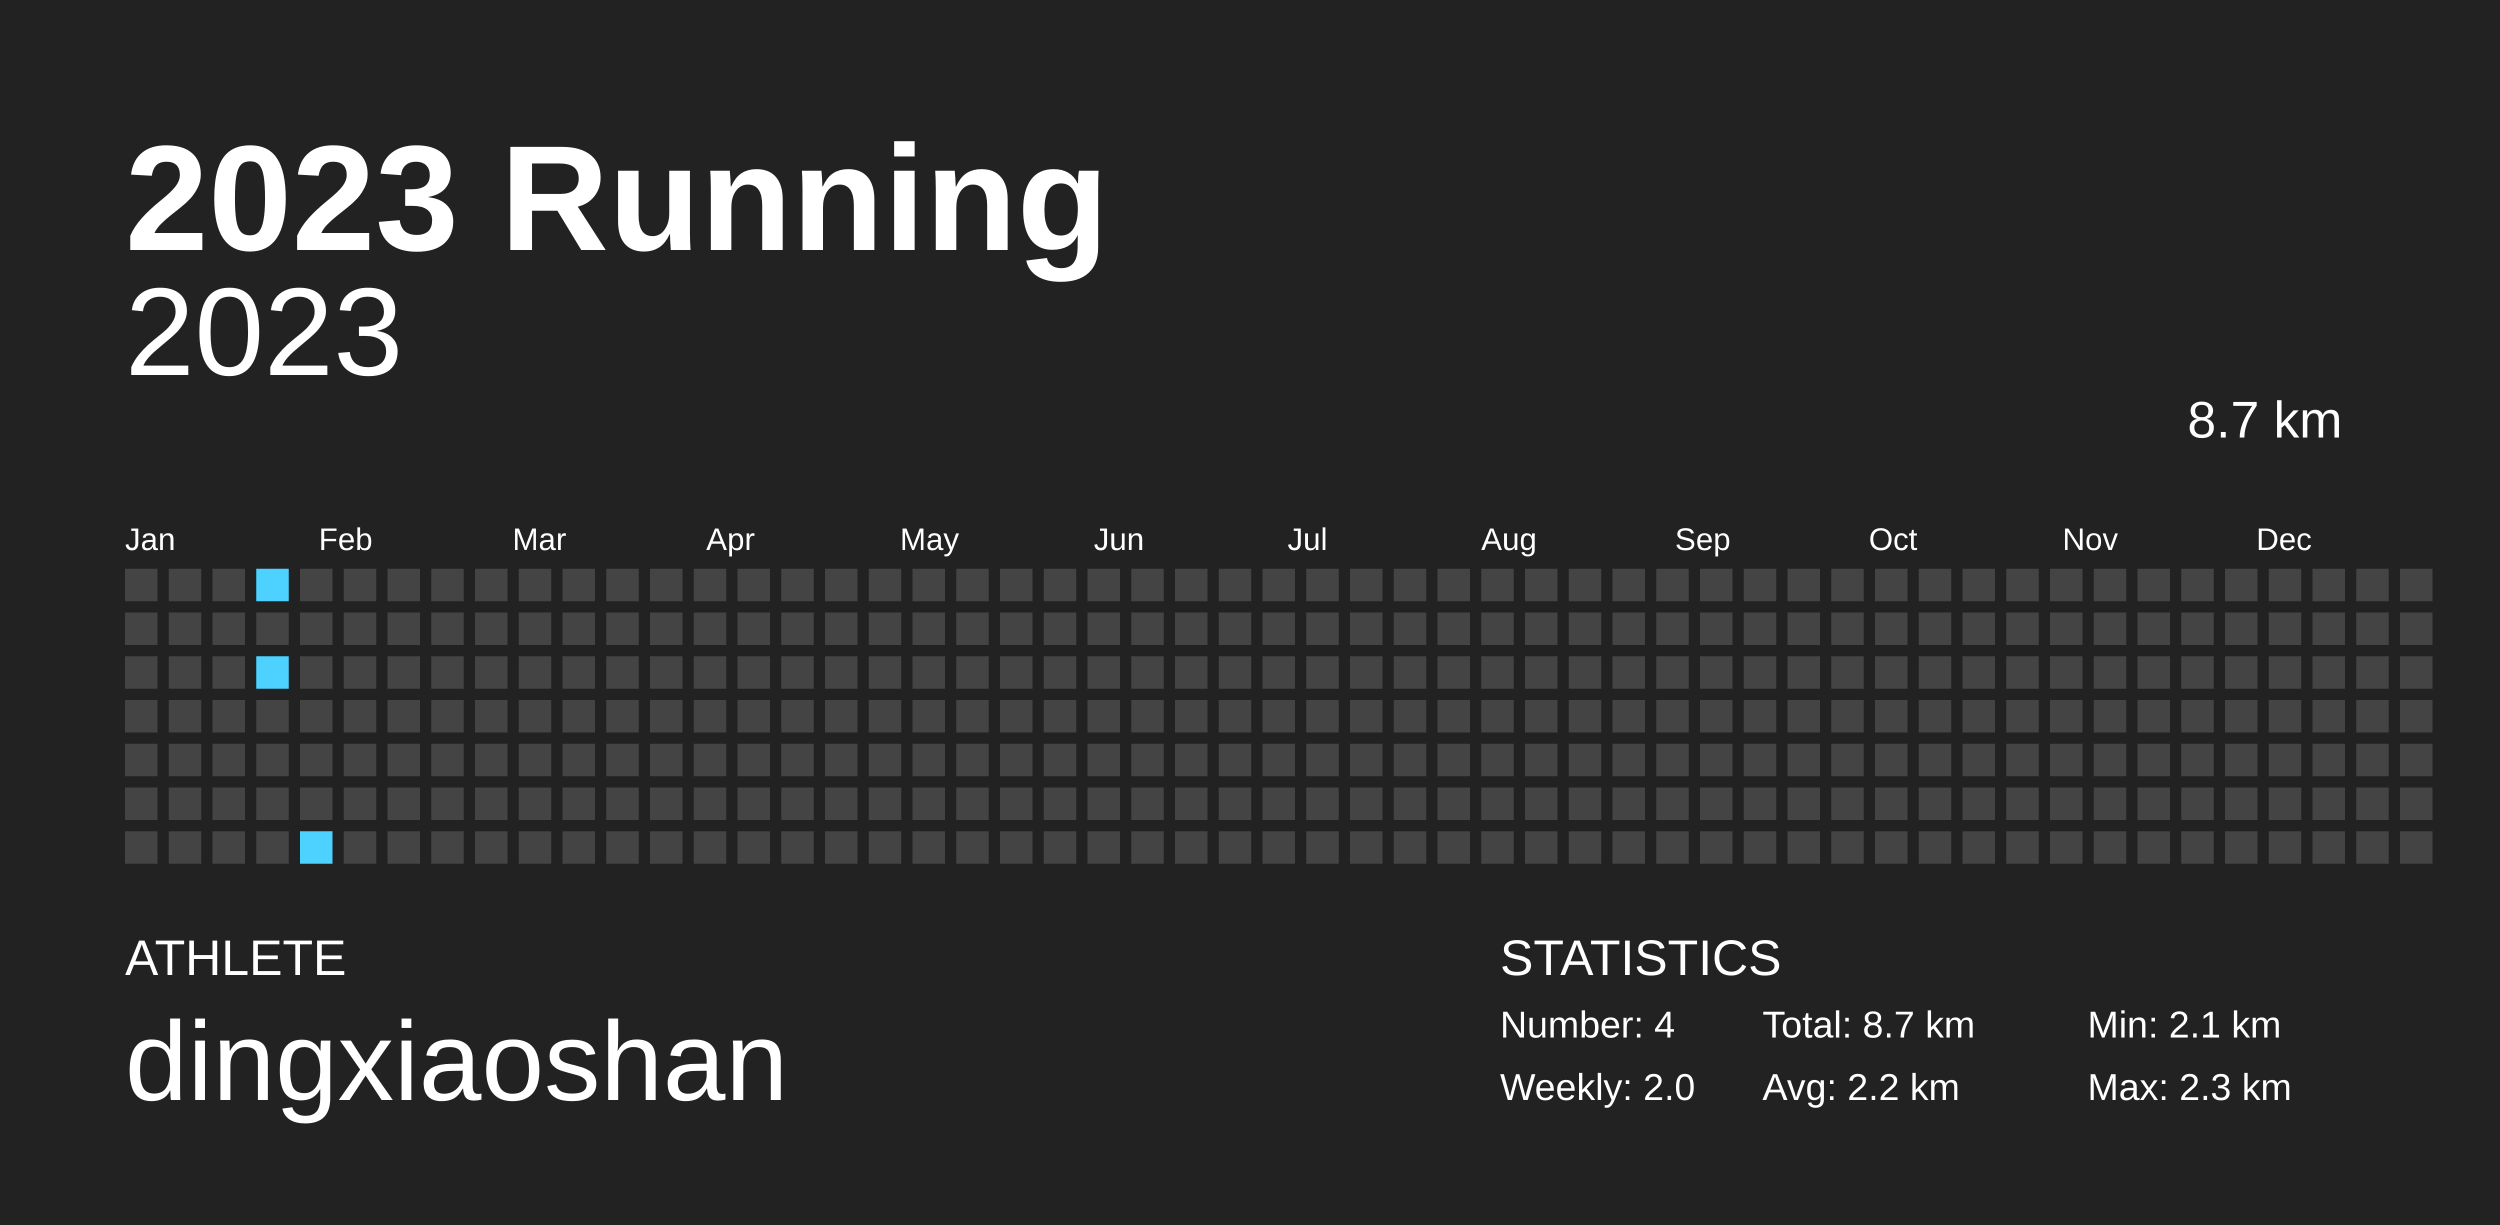
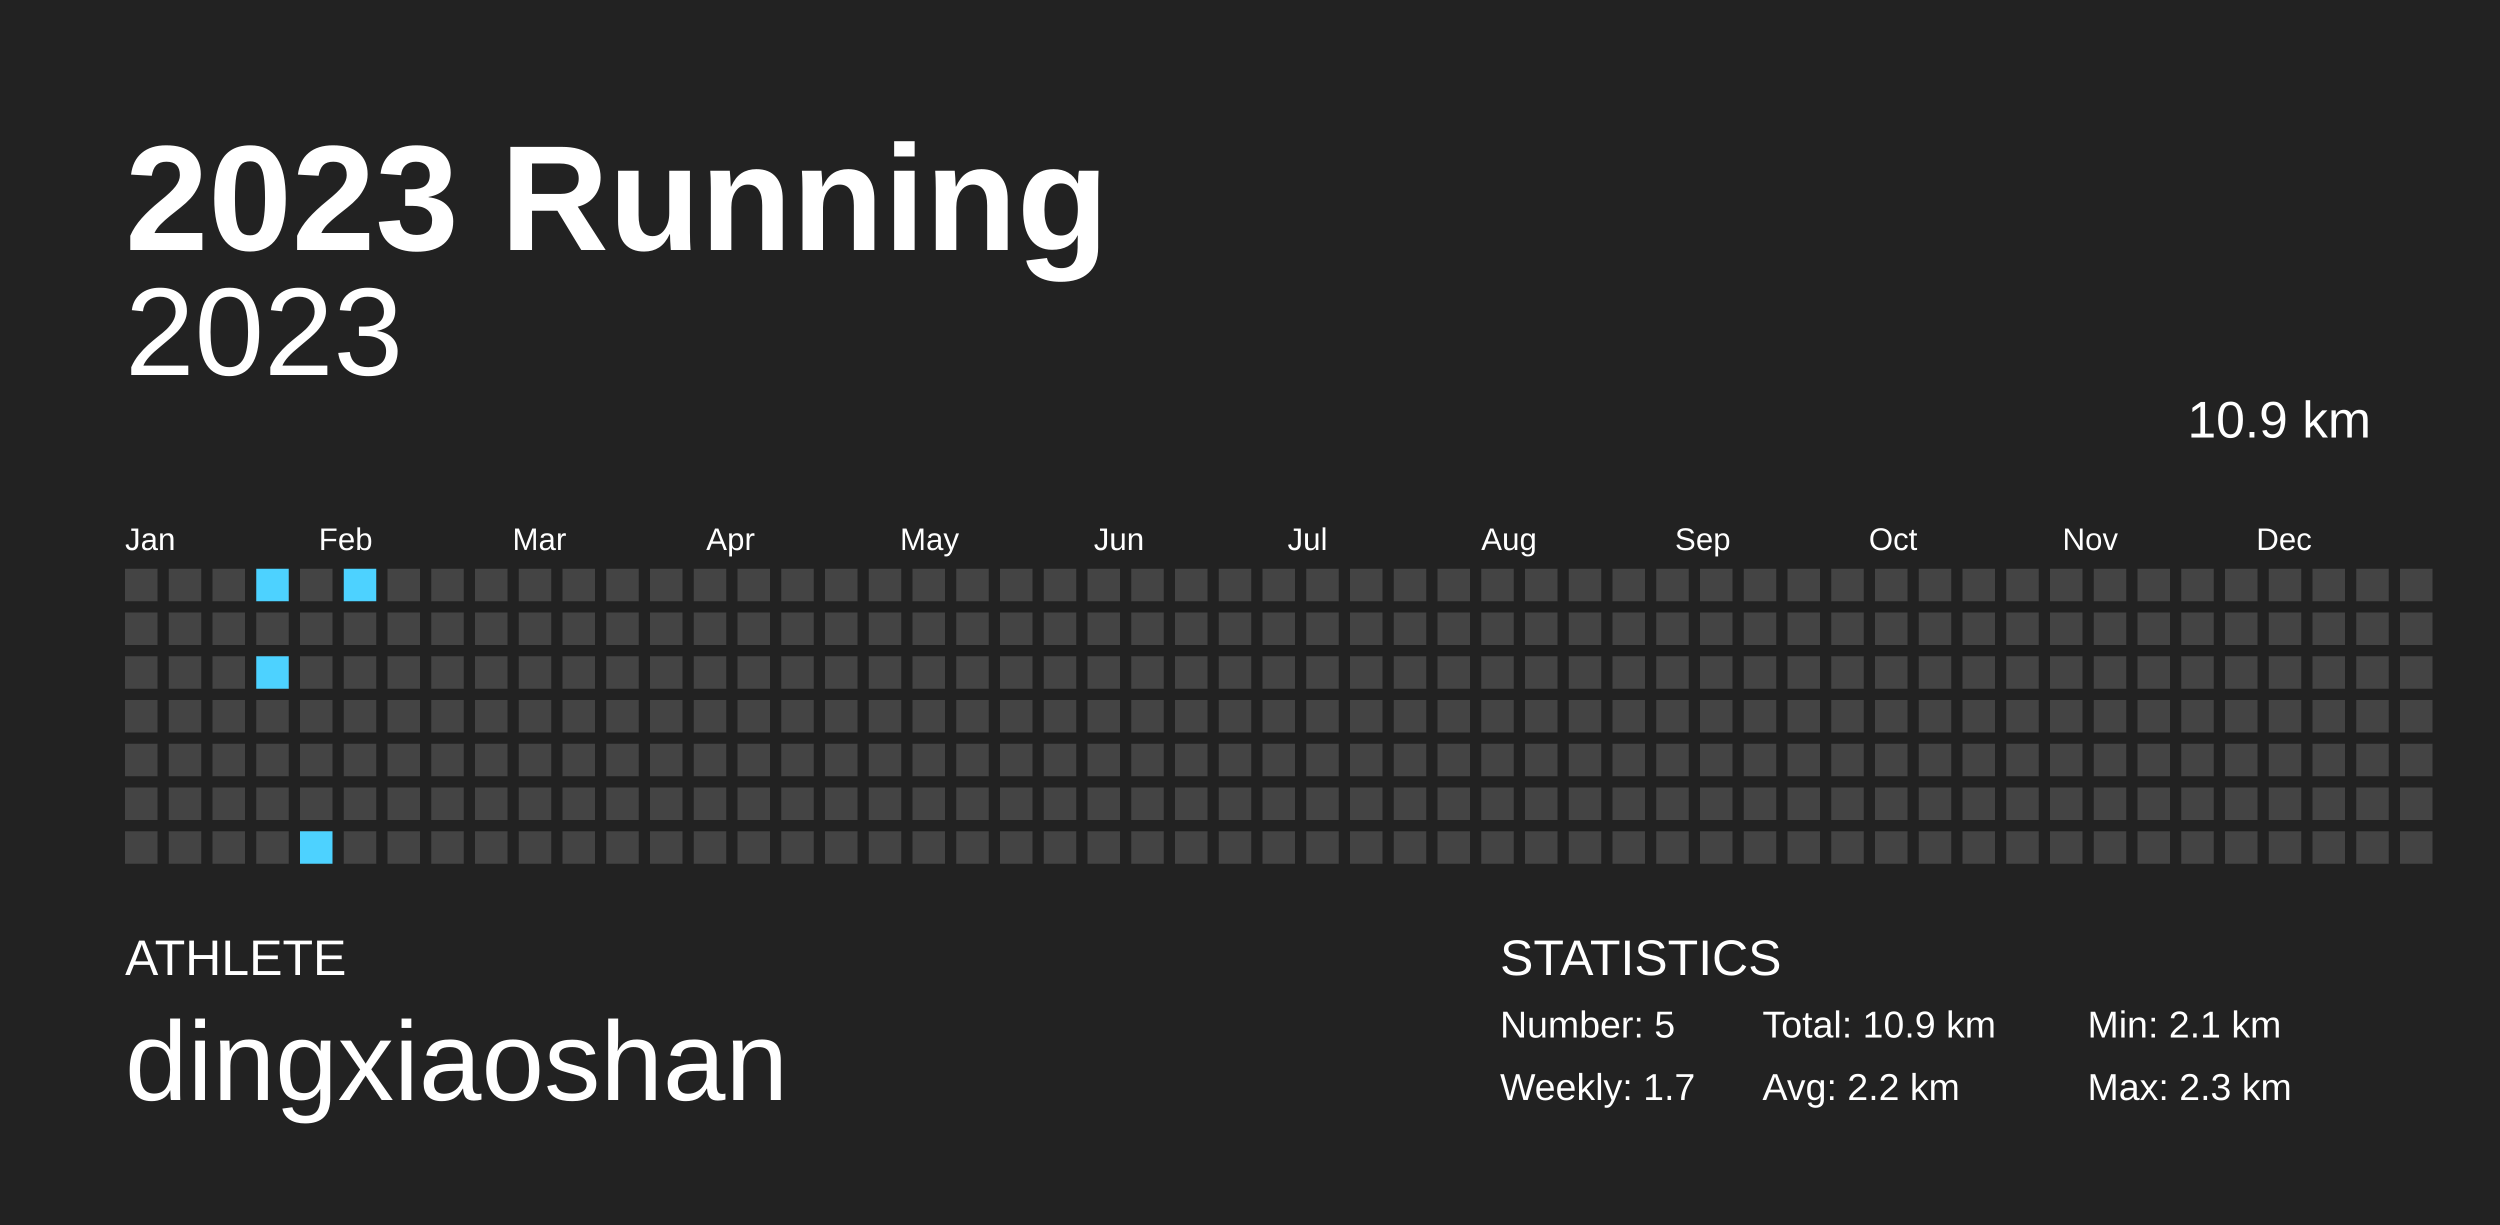
<svg xmlns="http://www.w3.org/2000/svg" baseProfile="full" height="98mm" version="1.1" viewBox="0,0,200,98" width="200mm">
  <defs />
  <rect fill="#222222" height="98" width="200" x="0" y="0" />
  <text fill="#FFFFFF" style="font-size:12px; font-family:Arial; font-weight:bold;" x="10" y="20">2023 Running</text>
  <text fill="#FFFFFF" style="font-size:4px; font-family:Arial" x="10" y="78">ATHLETE</text>
  <text fill="#FFFFFF" style="font-size:9px; font-family:Arial" x="10" y="88">dingxiaoshan</text>
  <text fill="#FFFFFF" style="font-size:4px; font-family:Arial" x="120" y="78">STATISTICS</text>
-   <text fill="#FFFFFF" style="font-size:3px; font-family:Arial" x="120" y="83">Number: 4</text>
-   <text fill="#FFFFFF" style="font-size:3px; font-family:Arial" x="120" y="88">Weekly: 2.0</text>
-   <text fill="#FFFFFF" style="font-size:3px; font-family:Arial" x="141" y="83">Total: 8.7 km</text>
+   <text fill="#FFFFFF" style="font-size:3px; font-family:Arial" x="120" y="83">Number: 5</text>
+   <text fill="#FFFFFF" style="font-size:3px; font-family:Arial" x="120" y="88">Weekly: 1.7</text>
+   <text fill="#FFFFFF" style="font-size:3px; font-family:Arial" x="141" y="83">Total: 10.9 km</text>
  <text fill="#FFFFFF" style="font-size:3px; font-family:Arial" x="141" y="88">Avg: 2.2 km</text>
  <text fill="#FFFFFF" style="font-size:3px; font-family:Arial" x="167" y="83">Min: 2.1 km</text>
  <text fill="#FFFFFF" style="font-size:3px; font-family:Arial" x="167" y="88">Max: 2.3 km</text>
  <text alignment-baseline="hanging" fill="#FFFFFF" style="font-size:10.0px; font-family:Arial;" x="10" y="30">2023</text>
-   <text alignment-baseline="hanging" fill="#FFFFFF" style="font-size:4.125px; font-family:Arial;" x="175" y="35">8.7 km</text>
+   <text alignment-baseline="hanging" fill="#FFFFFF" style="font-size:4.125px; font-family:Arial;" x="175" y="35">10.9 km</text>
  <text fill="#FFFFFF" style="font-size:2.5px; font-family:Arial" x="10.0" y="44">Jan</text>
  <text fill="#FFFFFF" style="font-size:2.5px; font-family:Arial" x="25.5" y="44">Feb</text>
  <text fill="#FFFFFF" style="font-size:2.5px; font-family:Arial" x="41.0" y="44">Mar</text>
  <text fill="#FFFFFF" style="font-size:2.5px; font-family:Arial" x="56.5" y="44">Apr</text>
  <text fill="#FFFFFF" style="font-size:2.5px; font-family:Arial" x="72.0" y="44">May</text>
  <text fill="#FFFFFF" style="font-size:2.5px; font-family:Arial" x="87.5" y="44">Jun</text>
  <text fill="#FFFFFF" style="font-size:2.5px; font-family:Arial" x="103.0" y="44">Jul</text>
  <text fill="#FFFFFF" style="font-size:2.5px; font-family:Arial" x="118.5" y="44">Aug</text>
  <text fill="#FFFFFF" style="font-size:2.5px; font-family:Arial" x="134.0" y="44">Sep</text>
  <text fill="#FFFFFF" style="font-size:2.5px; font-family:Arial" x="149.5" y="44">Oct</text>
  <text fill="#FFFFFF" style="font-size:2.5px; font-family:Arial" x="165.0" y="44">Nov</text>
  <text fill="#FFFFFF" style="font-size:2.5px; font-family:Arial" x="180.5" y="44">Dec</text>
  <rect fill="#444444" height="2.6" width="2.6" x="10.0" y="45.5" />
  <rect fill="#444444" height="2.6" width="2.6" x="10.0" y="49.0" />
  <rect fill="#444444" height="2.6" width="2.6" x="10.0" y="52.5" />
  <rect fill="#444444" height="2.6" width="2.6" x="10.0" y="56.0" />
  <rect fill="#444444" height="2.6" width="2.6" x="10.0" y="59.5" />
  <rect fill="#444444" height="2.6" width="2.6" x="10.0" y="63.0" />
  <rect fill="#444444" height="2.6" width="2.6" x="10.0" y="66.5" />
  <rect fill="#444444" height="2.6" width="2.6" x="13.5" y="45.5" />
  <rect fill="#444444" height="2.6" width="2.6" x="13.5" y="49.0" />
  <rect fill="#444444" height="2.6" width="2.6" x="13.5" y="52.5" />
  <rect fill="#444444" height="2.6" width="2.6" x="13.5" y="56.0" />
  <rect fill="#444444" height="2.6" width="2.6" x="13.5" y="59.5" />
  <rect fill="#444444" height="2.6" width="2.6" x="13.5" y="63.0" />
  <rect fill="#444444" height="2.6" width="2.6" x="13.5" y="66.5" />
  <rect fill="#444444" height="2.6" width="2.6" x="17.0" y="45.5" />
  <rect fill="#444444" height="2.6" width="2.6" x="17.0" y="49.0" />
  <rect fill="#444444" height="2.6" width="2.6" x="17.0" y="52.5" />
  <rect fill="#444444" height="2.6" width="2.6" x="17.0" y="56.0" />
  <rect fill="#444444" height="2.6" width="2.6" x="17.0" y="59.5" />
  <rect fill="#444444" height="2.6" width="2.6" x="17.0" y="63.0" />
  <rect fill="#444444" height="2.6" width="2.6" x="17.0" y="66.5" />
  <rect fill="#4dd2ff" height="2.6" width="2.6" x="20.5" y="45.5" />
  <rect fill="#444444" height="2.6" width="2.6" x="20.5" y="49.0" />
  <rect fill="#4dd2ff" height="2.6" width="2.6" x="20.5" y="52.5" />
  <rect fill="#444444" height="2.6" width="2.6" x="20.5" y="56.0" />
  <rect fill="#444444" height="2.6" width="2.6" x="20.5" y="59.5" />
  <rect fill="#444444" height="2.6" width="2.6" x="20.5" y="63.0" />
  <rect fill="#444444" height="2.6" width="2.6" x="20.5" y="66.5" />
  <rect fill="#444444" height="2.6" width="2.6" x="24.0" y="45.5" />
  <rect fill="#444444" height="2.6" width="2.6" x="24.0" y="49.0" />
  <rect fill="#444444" height="2.6" width="2.6" x="24.0" y="52.5" />
  <rect fill="#444444" height="2.6" width="2.6" x="24.0" y="56.0" />
  <rect fill="#444444" height="2.6" width="2.6" x="24.0" y="59.5" />
  <rect fill="#444444" height="2.6" width="2.6" x="24.0" y="63.0" />
  <rect fill="#4dd2ff" height="2.6" width="2.6" x="24.0" y="66.5" />
-   <rect fill="#444444" height="2.6" width="2.6" x="27.5" y="45.5" />
+   <rect fill="#4dd2ff" height="2.6" width="2.6" x="27.5" y="45.5" />
  <rect fill="#444444" height="2.6" width="2.6" x="27.5" y="49.0" />
  <rect fill="#444444" height="2.6" width="2.6" x="27.5" y="52.5" />
  <rect fill="#444444" height="2.6" width="2.6" x="27.5" y="56.0" />
  <rect fill="#444444" height="2.6" width="2.6" x="27.5" y="59.5" />
  <rect fill="#444444" height="2.6" width="2.6" x="27.5" y="63.0" />
  <rect fill="#444444" height="2.6" width="2.6" x="27.5" y="66.5" />
  <rect fill="#444444" height="2.6" width="2.6" x="31.0" y="45.5" />
  <rect fill="#444444" height="2.6" width="2.6" x="31.0" y="49.0" />
  <rect fill="#444444" height="2.6" width="2.6" x="31.0" y="52.5" />
  <rect fill="#444444" height="2.6" width="2.6" x="31.0" y="56.0" />
  <rect fill="#444444" height="2.6" width="2.6" x="31.0" y="59.5" />
  <rect fill="#444444" height="2.6" width="2.6" x="31.0" y="63.0" />
  <rect fill="#444444" height="2.6" width="2.6" x="31.0" y="66.5" />
  <rect fill="#444444" height="2.6" width="2.6" x="34.5" y="45.5" />
  <rect fill="#444444" height="2.6" width="2.6" x="34.5" y="49.0" />
  <rect fill="#444444" height="2.6" width="2.6" x="34.5" y="52.5" />
  <rect fill="#444444" height="2.6" width="2.6" x="34.5" y="56.0" />
  <rect fill="#444444" height="2.6" width="2.6" x="34.5" y="59.5" />
  <rect fill="#444444" height="2.6" width="2.6" x="34.5" y="63.0" />
  <rect fill="#444444" height="2.6" width="2.6" x="34.5" y="66.5" />
  <rect fill="#444444" height="2.6" width="2.6" x="38.0" y="45.5" />
  <rect fill="#444444" height="2.6" width="2.6" x="38.0" y="49.0" />
  <rect fill="#444444" height="2.6" width="2.6" x="38.0" y="52.5" />
  <rect fill="#444444" height="2.6" width="2.6" x="38.0" y="56.0" />
  <rect fill="#444444" height="2.6" width="2.6" x="38.0" y="59.5" />
  <rect fill="#444444" height="2.6" width="2.6" x="38.0" y="63.0" />
  <rect fill="#444444" height="2.6" width="2.6" x="38.0" y="66.5" />
  <rect fill="#444444" height="2.6" width="2.6" x="41.5" y="45.5" />
  <rect fill="#444444" height="2.6" width="2.6" x="41.5" y="49.0" />
  <rect fill="#444444" height="2.6" width="2.6" x="41.5" y="52.5" />
  <rect fill="#444444" height="2.6" width="2.6" x="41.5" y="56.0" />
  <rect fill="#444444" height="2.6" width="2.6" x="41.5" y="59.5" />
  <rect fill="#444444" height="2.6" width="2.6" x="41.5" y="63.0" />
  <rect fill="#444444" height="2.6" width="2.6" x="41.5" y="66.5" />
  <rect fill="#444444" height="2.6" width="2.6" x="45.0" y="45.5" />
  <rect fill="#444444" height="2.6" width="2.6" x="45.0" y="49.0" />
  <rect fill="#444444" height="2.6" width="2.6" x="45.0" y="52.5" />
  <rect fill="#444444" height="2.6" width="2.6" x="45.0" y="56.0" />
  <rect fill="#444444" height="2.6" width="2.6" x="45.0" y="59.5" />
  <rect fill="#444444" height="2.6" width="2.6" x="45.0" y="63.0" />
  <rect fill="#444444" height="2.6" width="2.6" x="45.0" y="66.5" />
  <rect fill="#444444" height="2.6" width="2.6" x="48.5" y="45.5" />
  <rect fill="#444444" height="2.6" width="2.6" x="48.5" y="49.0" />
  <rect fill="#444444" height="2.6" width="2.6" x="48.5" y="52.5" />
  <rect fill="#444444" height="2.6" width="2.6" x="48.5" y="56.0" />
  <rect fill="#444444" height="2.6" width="2.6" x="48.5" y="59.5" />
  <rect fill="#444444" height="2.6" width="2.6" x="48.5" y="63.0" />
  <rect fill="#444444" height="2.6" width="2.6" x="48.5" y="66.5" />
  <rect fill="#444444" height="2.6" width="2.6" x="52.0" y="45.5" />
  <rect fill="#444444" height="2.6" width="2.6" x="52.0" y="49.0" />
  <rect fill="#444444" height="2.6" width="2.6" x="52.0" y="52.5" />
  <rect fill="#444444" height="2.6" width="2.6" x="52.0" y="56.0" />
  <rect fill="#444444" height="2.6" width="2.6" x="52.0" y="59.5" />
  <rect fill="#444444" height="2.6" width="2.6" x="52.0" y="63.0" />
  <rect fill="#444444" height="2.6" width="2.6" x="52.0" y="66.5" />
  <rect fill="#444444" height="2.6" width="2.6" x="55.5" y="45.5" />
  <rect fill="#444444" height="2.6" width="2.6" x="55.5" y="49.0" />
  <rect fill="#444444" height="2.6" width="2.6" x="55.5" y="52.5" />
  <rect fill="#444444" height="2.6" width="2.6" x="55.5" y="56.0" />
  <rect fill="#444444" height="2.6" width="2.6" x="55.5" y="59.5" />
  <rect fill="#444444" height="2.6" width="2.6" x="55.5" y="63.0" />
  <rect fill="#444444" height="2.6" width="2.6" x="55.5" y="66.5" />
  <rect fill="#444444" height="2.6" width="2.6" x="59.0" y="45.5" />
  <rect fill="#444444" height="2.6" width="2.6" x="59.0" y="49.0" />
  <rect fill="#444444" height="2.6" width="2.6" x="59.0" y="52.5" />
  <rect fill="#444444" height="2.6" width="2.6" x="59.0" y="56.0" />
  <rect fill="#444444" height="2.6" width="2.6" x="59.0" y="59.5" />
  <rect fill="#444444" height="2.6" width="2.6" x="59.0" y="63.0" />
  <rect fill="#444444" height="2.6" width="2.6" x="59.0" y="66.5" />
  <rect fill="#444444" height="2.6" width="2.6" x="62.5" y="45.5" />
  <rect fill="#444444" height="2.6" width="2.6" x="62.5" y="49.0" />
  <rect fill="#444444" height="2.6" width="2.6" x="62.5" y="52.5" />
  <rect fill="#444444" height="2.6" width="2.6" x="62.5" y="56.0" />
  <rect fill="#444444" height="2.6" width="2.6" x="62.5" y="59.5" />
  <rect fill="#444444" height="2.6" width="2.6" x="62.5" y="63.0" />
  <rect fill="#444444" height="2.6" width="2.6" x="62.5" y="66.5" />
  <rect fill="#444444" height="2.6" width="2.6" x="66.0" y="45.5" />
  <rect fill="#444444" height="2.6" width="2.6" x="66.0" y="49.0" />
  <rect fill="#444444" height="2.6" width="2.6" x="66.0" y="52.5" />
  <rect fill="#444444" height="2.6" width="2.6" x="66.0" y="56.0" />
  <rect fill="#444444" height="2.6" width="2.6" x="66.0" y="59.5" />
  <rect fill="#444444" height="2.6" width="2.6" x="66.0" y="63.0" />
  <rect fill="#444444" height="2.6" width="2.6" x="66.0" y="66.5" />
  <rect fill="#444444" height="2.6" width="2.6" x="69.5" y="45.5" />
  <rect fill="#444444" height="2.6" width="2.6" x="69.5" y="49.0" />
  <rect fill="#444444" height="2.6" width="2.6" x="69.5" y="52.5" />
  <rect fill="#444444" height="2.6" width="2.6" x="69.5" y="56.0" />
  <rect fill="#444444" height="2.6" width="2.6" x="69.5" y="59.5" />
  <rect fill="#444444" height="2.6" width="2.6" x="69.5" y="63.0" />
  <rect fill="#444444" height="2.6" width="2.6" x="69.5" y="66.5" />
  <rect fill="#444444" height="2.6" width="2.6" x="73.0" y="45.5" />
  <rect fill="#444444" height="2.6" width="2.6" x="73.0" y="49.0" />
  <rect fill="#444444" height="2.6" width="2.6" x="73.0" y="52.5" />
  <rect fill="#444444" height="2.6" width="2.6" x="73.0" y="56.0" />
  <rect fill="#444444" height="2.6" width="2.6" x="73.0" y="59.5" />
  <rect fill="#444444" height="2.6" width="2.6" x="73.0" y="63.0" />
  <rect fill="#444444" height="2.6" width="2.6" x="73.0" y="66.5" />
  <rect fill="#444444" height="2.6" width="2.6" x="76.5" y="45.5" />
  <rect fill="#444444" height="2.6" width="2.6" x="76.5" y="49.0" />
  <rect fill="#444444" height="2.6" width="2.6" x="76.5" y="52.5" />
  <rect fill="#444444" height="2.6" width="2.6" x="76.5" y="56.0" />
  <rect fill="#444444" height="2.6" width="2.6" x="76.5" y="59.5" />
  <rect fill="#444444" height="2.6" width="2.6" x="76.5" y="63.0" />
  <rect fill="#444444" height="2.6" width="2.6" x="76.5" y="66.5" />
  <rect fill="#444444" height="2.6" width="2.6" x="80.0" y="45.5" />
  <rect fill="#444444" height="2.6" width="2.6" x="80.0" y="49.0" />
  <rect fill="#444444" height="2.6" width="2.6" x="80.0" y="52.5" />
  <rect fill="#444444" height="2.6" width="2.6" x="80.0" y="56.0" />
  <rect fill="#444444" height="2.6" width="2.6" x="80.0" y="59.5" />
  <rect fill="#444444" height="2.6" width="2.6" x="80.0" y="63.0" />
  <rect fill="#444444" height="2.6" width="2.6" x="80.0" y="66.5" />
  <rect fill="#444444" height="2.6" width="2.6" x="83.5" y="45.5" />
  <rect fill="#444444" height="2.6" width="2.6" x="83.5" y="49.0" />
  <rect fill="#444444" height="2.6" width="2.6" x="83.5" y="52.5" />
  <rect fill="#444444" height="2.6" width="2.6" x="83.5" y="56.0" />
  <rect fill="#444444" height="2.6" width="2.6" x="83.5" y="59.5" />
  <rect fill="#444444" height="2.6" width="2.6" x="83.5" y="63.0" />
  <rect fill="#444444" height="2.6" width="2.6" x="83.5" y="66.5" />
  <rect fill="#444444" height="2.6" width="2.6" x="87.0" y="45.5" />
  <rect fill="#444444" height="2.6" width="2.6" x="87.0" y="49.0" />
  <rect fill="#444444" height="2.6" width="2.6" x="87.0" y="52.5" />
  <rect fill="#444444" height="2.6" width="2.6" x="87.0" y="56.0" />
  <rect fill="#444444" height="2.6" width="2.6" x="87.0" y="59.5" />
  <rect fill="#444444" height="2.6" width="2.6" x="87.0" y="63.0" />
  <rect fill="#444444" height="2.6" width="2.6" x="87.0" y="66.5" />
  <rect fill="#444444" height="2.6" width="2.6" x="90.5" y="45.5" />
  <rect fill="#444444" height="2.6" width="2.6" x="90.5" y="49.0" />
  <rect fill="#444444" height="2.6" width="2.6" x="90.5" y="52.5" />
  <rect fill="#444444" height="2.6" width="2.6" x="90.5" y="56.0" />
  <rect fill="#444444" height="2.6" width="2.6" x="90.5" y="59.5" />
  <rect fill="#444444" height="2.6" width="2.6" x="90.5" y="63.0" />
  <rect fill="#444444" height="2.6" width="2.6" x="90.5" y="66.5" />
  <rect fill="#444444" height="2.6" width="2.6" x="94.0" y="45.5" />
  <rect fill="#444444" height="2.6" width="2.6" x="94.0" y="49.0" />
  <rect fill="#444444" height="2.6" width="2.6" x="94.0" y="52.5" />
  <rect fill="#444444" height="2.6" width="2.6" x="94.0" y="56.0" />
  <rect fill="#444444" height="2.6" width="2.6" x="94.0" y="59.5" />
  <rect fill="#444444" height="2.6" width="2.6" x="94.0" y="63.0" />
  <rect fill="#444444" height="2.6" width="2.6" x="94.0" y="66.5" />
  <rect fill="#444444" height="2.6" width="2.6" x="97.5" y="45.5" />
  <rect fill="#444444" height="2.6" width="2.6" x="97.5" y="49.0" />
  <rect fill="#444444" height="2.6" width="2.6" x="97.5" y="52.5" />
  <rect fill="#444444" height="2.6" width="2.6" x="97.5" y="56.0" />
  <rect fill="#444444" height="2.6" width="2.6" x="97.5" y="59.5" />
  <rect fill="#444444" height="2.6" width="2.6" x="97.5" y="63.0" />
  <rect fill="#444444" height="2.6" width="2.6" x="97.5" y="66.5" />
  <rect fill="#444444" height="2.6" width="2.6" x="101.0" y="45.5" />
  <rect fill="#444444" height="2.6" width="2.6" x="101.0" y="49.0" />
  <rect fill="#444444" height="2.6" width="2.6" x="101.0" y="52.5" />
  <rect fill="#444444" height="2.6" width="2.6" x="101.0" y="56.0" />
  <rect fill="#444444" height="2.6" width="2.6" x="101.0" y="59.5" />
  <rect fill="#444444" height="2.6" width="2.6" x="101.0" y="63.0" />
  <rect fill="#444444" height="2.6" width="2.6" x="101.0" y="66.5" />
  <rect fill="#444444" height="2.6" width="2.6" x="104.5" y="45.5" />
  <rect fill="#444444" height="2.6" width="2.6" x="104.5" y="49.0" />
  <rect fill="#444444" height="2.6" width="2.6" x="104.5" y="52.5" />
  <rect fill="#444444" height="2.6" width="2.6" x="104.5" y="56.0" />
  <rect fill="#444444" height="2.6" width="2.6" x="104.5" y="59.5" />
  <rect fill="#444444" height="2.6" width="2.6" x="104.5" y="63.0" />
  <rect fill="#444444" height="2.6" width="2.6" x="104.5" y="66.5" />
  <rect fill="#444444" height="2.6" width="2.6" x="108.0" y="45.5" />
  <rect fill="#444444" height="2.6" width="2.6" x="108.0" y="49.0" />
  <rect fill="#444444" height="2.6" width="2.6" x="108.0" y="52.5" />
  <rect fill="#444444" height="2.6" width="2.6" x="108.0" y="56.0" />
  <rect fill="#444444" height="2.6" width="2.6" x="108.0" y="59.5" />
  <rect fill="#444444" height="2.6" width="2.6" x="108.0" y="63.0" />
  <rect fill="#444444" height="2.6" width="2.6" x="108.0" y="66.5" />
  <rect fill="#444444" height="2.6" width="2.6" x="111.5" y="45.5" />
  <rect fill="#444444" height="2.6" width="2.6" x="111.5" y="49.0" />
  <rect fill="#444444" height="2.6" width="2.6" x="111.5" y="52.5" />
  <rect fill="#444444" height="2.6" width="2.6" x="111.5" y="56.0" />
  <rect fill="#444444" height="2.6" width="2.6" x="111.5" y="59.5" />
  <rect fill="#444444" height="2.6" width="2.6" x="111.5" y="63.0" />
  <rect fill="#444444" height="2.6" width="2.6" x="111.5" y="66.5" />
  <rect fill="#444444" height="2.6" width="2.6" x="115.0" y="45.5" />
  <rect fill="#444444" height="2.6" width="2.6" x="115.0" y="49.0" />
  <rect fill="#444444" height="2.6" width="2.6" x="115.0" y="52.5" />
  <rect fill="#444444" height="2.6" width="2.6" x="115.0" y="56.0" />
  <rect fill="#444444" height="2.6" width="2.6" x="115.0" y="59.5" />
  <rect fill="#444444" height="2.6" width="2.6" x="115.0" y="63.0" />
  <rect fill="#444444" height="2.6" width="2.6" x="115.0" y="66.5" />
  <rect fill="#444444" height="2.6" width="2.6" x="118.5" y="45.5" />
  <rect fill="#444444" height="2.6" width="2.6" x="118.5" y="49.0" />
  <rect fill="#444444" height="2.6" width="2.6" x="118.5" y="52.5" />
  <rect fill="#444444" height="2.6" width="2.6" x="118.5" y="56.0" />
  <rect fill="#444444" height="2.6" width="2.6" x="118.5" y="59.5" />
  <rect fill="#444444" height="2.6" width="2.6" x="118.5" y="63.0" />
  <rect fill="#444444" height="2.6" width="2.6" x="118.5" y="66.5" />
  <rect fill="#444444" height="2.6" width="2.6" x="122.0" y="45.5" />
  <rect fill="#444444" height="2.6" width="2.6" x="122.0" y="49.0" />
  <rect fill="#444444" height="2.6" width="2.6" x="122.0" y="52.5" />
  <rect fill="#444444" height="2.6" width="2.6" x="122.0" y="56.0" />
  <rect fill="#444444" height="2.6" width="2.6" x="122.0" y="59.5" />
  <rect fill="#444444" height="2.6" width="2.6" x="122.0" y="63.0" />
  <rect fill="#444444" height="2.6" width="2.6" x="122.0" y="66.5" />
  <rect fill="#444444" height="2.6" width="2.6" x="125.5" y="45.5" />
  <rect fill="#444444" height="2.6" width="2.6" x="125.5" y="49.0" />
  <rect fill="#444444" height="2.6" width="2.6" x="125.5" y="52.5" />
  <rect fill="#444444" height="2.6" width="2.6" x="125.5" y="56.0" />
  <rect fill="#444444" height="2.6" width="2.6" x="125.5" y="59.5" />
  <rect fill="#444444" height="2.6" width="2.6" x="125.5" y="63.0" />
  <rect fill="#444444" height="2.6" width="2.6" x="125.5" y="66.5" />
  <rect fill="#444444" height="2.6" width="2.6" x="129.0" y="45.5" />
  <rect fill="#444444" height="2.6" width="2.6" x="129.0" y="49.0" />
  <rect fill="#444444" height="2.6" width="2.6" x="129.0" y="52.5" />
  <rect fill="#444444" height="2.6" width="2.6" x="129.0" y="56.0" />
  <rect fill="#444444" height="2.6" width="2.6" x="129.0" y="59.5" />
  <rect fill="#444444" height="2.6" width="2.6" x="129.0" y="63.0" />
  <rect fill="#444444" height="2.6" width="2.6" x="129.0" y="66.5" />
  <rect fill="#444444" height="2.6" width="2.6" x="132.5" y="45.5" />
  <rect fill="#444444" height="2.6" width="2.6" x="132.5" y="49.0" />
  <rect fill="#444444" height="2.6" width="2.6" x="132.5" y="52.5" />
  <rect fill="#444444" height="2.6" width="2.6" x="132.5" y="56.0" />
  <rect fill="#444444" height="2.6" width="2.6" x="132.5" y="59.5" />
  <rect fill="#444444" height="2.6" width="2.6" x="132.5" y="63.0" />
  <rect fill="#444444" height="2.6" width="2.6" x="132.5" y="66.5" />
  <rect fill="#444444" height="2.6" width="2.6" x="136.0" y="45.5" />
  <rect fill="#444444" height="2.6" width="2.6" x="136.0" y="49.0" />
  <rect fill="#444444" height="2.6" width="2.6" x="136.0" y="52.5" />
  <rect fill="#444444" height="2.6" width="2.6" x="136.0" y="56.0" />
  <rect fill="#444444" height="2.6" width="2.6" x="136.0" y="59.5" />
  <rect fill="#444444" height="2.6" width="2.6" x="136.0" y="63.0" />
  <rect fill="#444444" height="2.6" width="2.6" x="136.0" y="66.5" />
  <rect fill="#444444" height="2.6" width="2.6" x="139.5" y="45.5" />
  <rect fill="#444444" height="2.6" width="2.6" x="139.5" y="49.0" />
  <rect fill="#444444" height="2.6" width="2.6" x="139.5" y="52.5" />
  <rect fill="#444444" height="2.6" width="2.6" x="139.5" y="56.0" />
  <rect fill="#444444" height="2.6" width="2.6" x="139.5" y="59.5" />
  <rect fill="#444444" height="2.6" width="2.6" x="139.5" y="63.0" />
  <rect fill="#444444" height="2.6" width="2.6" x="139.5" y="66.5" />
  <rect fill="#444444" height="2.6" width="2.6" x="143.0" y="45.5" />
  <rect fill="#444444" height="2.6" width="2.6" x="143.0" y="49.0" />
  <rect fill="#444444" height="2.6" width="2.6" x="143.0" y="52.5" />
  <rect fill="#444444" height="2.6" width="2.6" x="143.0" y="56.0" />
  <rect fill="#444444" height="2.6" width="2.6" x="143.0" y="59.5" />
  <rect fill="#444444" height="2.6" width="2.6" x="143.0" y="63.0" />
  <rect fill="#444444" height="2.6" width="2.6" x="143.0" y="66.5" />
  <rect fill="#444444" height="2.6" width="2.6" x="146.5" y="45.5" />
  <rect fill="#444444" height="2.6" width="2.6" x="146.5" y="49.0" />
  <rect fill="#444444" height="2.6" width="2.6" x="146.5" y="52.5" />
  <rect fill="#444444" height="2.6" width="2.6" x="146.5" y="56.0" />
  <rect fill="#444444" height="2.6" width="2.6" x="146.5" y="59.5" />
  <rect fill="#444444" height="2.6" width="2.6" x="146.5" y="63.0" />
  <rect fill="#444444" height="2.6" width="2.6" x="146.5" y="66.5" />
  <rect fill="#444444" height="2.6" width="2.6" x="150.0" y="45.5" />
  <rect fill="#444444" height="2.6" width="2.6" x="150.0" y="49.0" />
  <rect fill="#444444" height="2.6" width="2.6" x="150.0" y="52.5" />
  <rect fill="#444444" height="2.6" width="2.6" x="150.0" y="56.0" />
  <rect fill="#444444" height="2.6" width="2.6" x="150.0" y="59.5" />
  <rect fill="#444444" height="2.6" width="2.6" x="150.0" y="63.0" />
  <rect fill="#444444" height="2.6" width="2.6" x="150.0" y="66.5" />
  <rect fill="#444444" height="2.6" width="2.6" x="153.5" y="45.5" />
  <rect fill="#444444" height="2.6" width="2.6" x="153.5" y="49.0" />
  <rect fill="#444444" height="2.6" width="2.6" x="153.5" y="52.5" />
  <rect fill="#444444" height="2.6" width="2.6" x="153.5" y="56.0" />
  <rect fill="#444444" height="2.6" width="2.6" x="153.5" y="59.5" />
  <rect fill="#444444" height="2.6" width="2.6" x="153.5" y="63.0" />
  <rect fill="#444444" height="2.6" width="2.6" x="153.5" y="66.5" />
  <rect fill="#444444" height="2.6" width="2.6" x="157.0" y="45.5" />
  <rect fill="#444444" height="2.6" width="2.6" x="157.0" y="49.0" />
  <rect fill="#444444" height="2.6" width="2.6" x="157.0" y="52.5" />
  <rect fill="#444444" height="2.6" width="2.6" x="157.0" y="56.0" />
  <rect fill="#444444" height="2.6" width="2.6" x="157.0" y="59.5" />
  <rect fill="#444444" height="2.6" width="2.6" x="157.0" y="63.0" />
  <rect fill="#444444" height="2.6" width="2.6" x="157.0" y="66.5" />
  <rect fill="#444444" height="2.6" width="2.6" x="160.5" y="45.5" />
  <rect fill="#444444" height="2.6" width="2.6" x="160.5" y="49.0" />
  <rect fill="#444444" height="2.6" width="2.6" x="160.5" y="52.5" />
  <rect fill="#444444" height="2.6" width="2.6" x="160.5" y="56.0" />
  <rect fill="#444444" height="2.6" width="2.6" x="160.5" y="59.5" />
  <rect fill="#444444" height="2.6" width="2.6" x="160.5" y="63.0" />
  <rect fill="#444444" height="2.6" width="2.6" x="160.5" y="66.5" />
  <rect fill="#444444" height="2.6" width="2.6" x="164.0" y="45.5" />
  <rect fill="#444444" height="2.6" width="2.6" x="164.0" y="49.0" />
  <rect fill="#444444" height="2.6" width="2.6" x="164.0" y="52.5" />
  <rect fill="#444444" height="2.6" width="2.6" x="164.0" y="56.0" />
  <rect fill="#444444" height="2.6" width="2.6" x="164.0" y="59.5" />
  <rect fill="#444444" height="2.6" width="2.6" x="164.0" y="63.0" />
  <rect fill="#444444" height="2.6" width="2.6" x="164.0" y="66.5" />
  <rect fill="#444444" height="2.6" width="2.6" x="167.5" y="45.5" />
  <rect fill="#444444" height="2.6" width="2.6" x="167.5" y="49.0" />
  <rect fill="#444444" height="2.6" width="2.6" x="167.5" y="52.5" />
  <rect fill="#444444" height="2.6" width="2.6" x="167.5" y="56.0" />
  <rect fill="#444444" height="2.6" width="2.6" x="167.5" y="59.5" />
  <rect fill="#444444" height="2.6" width="2.6" x="167.5" y="63.0" />
  <rect fill="#444444" height="2.6" width="2.6" x="167.5" y="66.5" />
  <rect fill="#444444" height="2.6" width="2.6" x="171.0" y="45.5" />
  <rect fill="#444444" height="2.6" width="2.6" x="171.0" y="49.0" />
  <rect fill="#444444" height="2.6" width="2.6" x="171.0" y="52.5" />
  <rect fill="#444444" height="2.6" width="2.6" x="171.0" y="56.0" />
  <rect fill="#444444" height="2.6" width="2.6" x="171.0" y="59.5" />
  <rect fill="#444444" height="2.6" width="2.6" x="171.0" y="63.0" />
  <rect fill="#444444" height="2.6" width="2.6" x="171.0" y="66.5" />
  <rect fill="#444444" height="2.6" width="2.6" x="174.5" y="45.5" />
  <rect fill="#444444" height="2.6" width="2.6" x="174.5" y="49.0" />
  <rect fill="#444444" height="2.6" width="2.6" x="174.5" y="52.5" />
  <rect fill="#444444" height="2.6" width="2.6" x="174.5" y="56.0" />
  <rect fill="#444444" height="2.6" width="2.6" x="174.5" y="59.5" />
  <rect fill="#444444" height="2.6" width="2.6" x="174.5" y="63.0" />
  <rect fill="#444444" height="2.6" width="2.6" x="174.5" y="66.5" />
  <rect fill="#444444" height="2.6" width="2.6" x="178.0" y="45.5" />
  <rect fill="#444444" height="2.6" width="2.6" x="178.0" y="49.0" />
  <rect fill="#444444" height="2.6" width="2.6" x="178.0" y="52.5" />
  <rect fill="#444444" height="2.6" width="2.6" x="178.0" y="56.0" />
  <rect fill="#444444" height="2.6" width="2.6" x="178.0" y="59.5" />
  <rect fill="#444444" height="2.6" width="2.6" x="178.0" y="63.0" />
  <rect fill="#444444" height="2.6" width="2.6" x="178.0" y="66.5" />
  <rect fill="#444444" height="2.6" width="2.6" x="181.5" y="45.5" />
  <rect fill="#444444" height="2.6" width="2.6" x="181.5" y="49.0" />
  <rect fill="#444444" height="2.6" width="2.6" x="181.5" y="52.5" />
  <rect fill="#444444" height="2.6" width="2.6" x="181.5" y="56.0" />
  <rect fill="#444444" height="2.6" width="2.6" x="181.5" y="59.5" />
  <rect fill="#444444" height="2.6" width="2.6" x="181.5" y="63.0" />
  <rect fill="#444444" height="2.6" width="2.6" x="181.5" y="66.5" />
  <rect fill="#444444" height="2.6" width="2.6" x="185.0" y="45.5" />
  <rect fill="#444444" height="2.6" width="2.6" x="185.0" y="49.0" />
  <rect fill="#444444" height="2.6" width="2.6" x="185.0" y="52.5" />
  <rect fill="#444444" height="2.6" width="2.6" x="185.0" y="56.0" />
  <rect fill="#444444" height="2.6" width="2.6" x="185.0" y="59.5" />
  <rect fill="#444444" height="2.6" width="2.6" x="185.0" y="63.0" />
  <rect fill="#444444" height="2.6" width="2.6" x="185.0" y="66.5" />
  <rect fill="#444444" height="2.6" width="2.6" x="188.5" y="45.5" />
  <rect fill="#444444" height="2.6" width="2.6" x="188.5" y="49.0" />
  <rect fill="#444444" height="2.6" width="2.6" x="188.5" y="52.5" />
  <rect fill="#444444" height="2.6" width="2.6" x="188.5" y="56.0" />
  <rect fill="#444444" height="2.6" width="2.6" x="188.5" y="59.5" />
  <rect fill="#444444" height="2.6" width="2.6" x="188.5" y="63.0" />
  <rect fill="#444444" height="2.6" width="2.6" x="188.5" y="66.5" />
  <rect fill="#444444" height="2.6" width="2.6" x="192.0" y="45.5" />
  <rect fill="#444444" height="2.6" width="2.6" x="192.0" y="49.0" />
  <rect fill="#444444" height="2.6" width="2.6" x="192.0" y="52.5" />
  <rect fill="#444444" height="2.6" width="2.6" x="192.0" y="56.0" />
  <rect fill="#444444" height="2.6" width="2.6" x="192.0" y="59.5" />
  <rect fill="#444444" height="2.6" width="2.6" x="192.0" y="63.0" />
  <rect fill="#444444" height="2.6" width="2.6" x="192.0" y="66.5" />
</svg>
